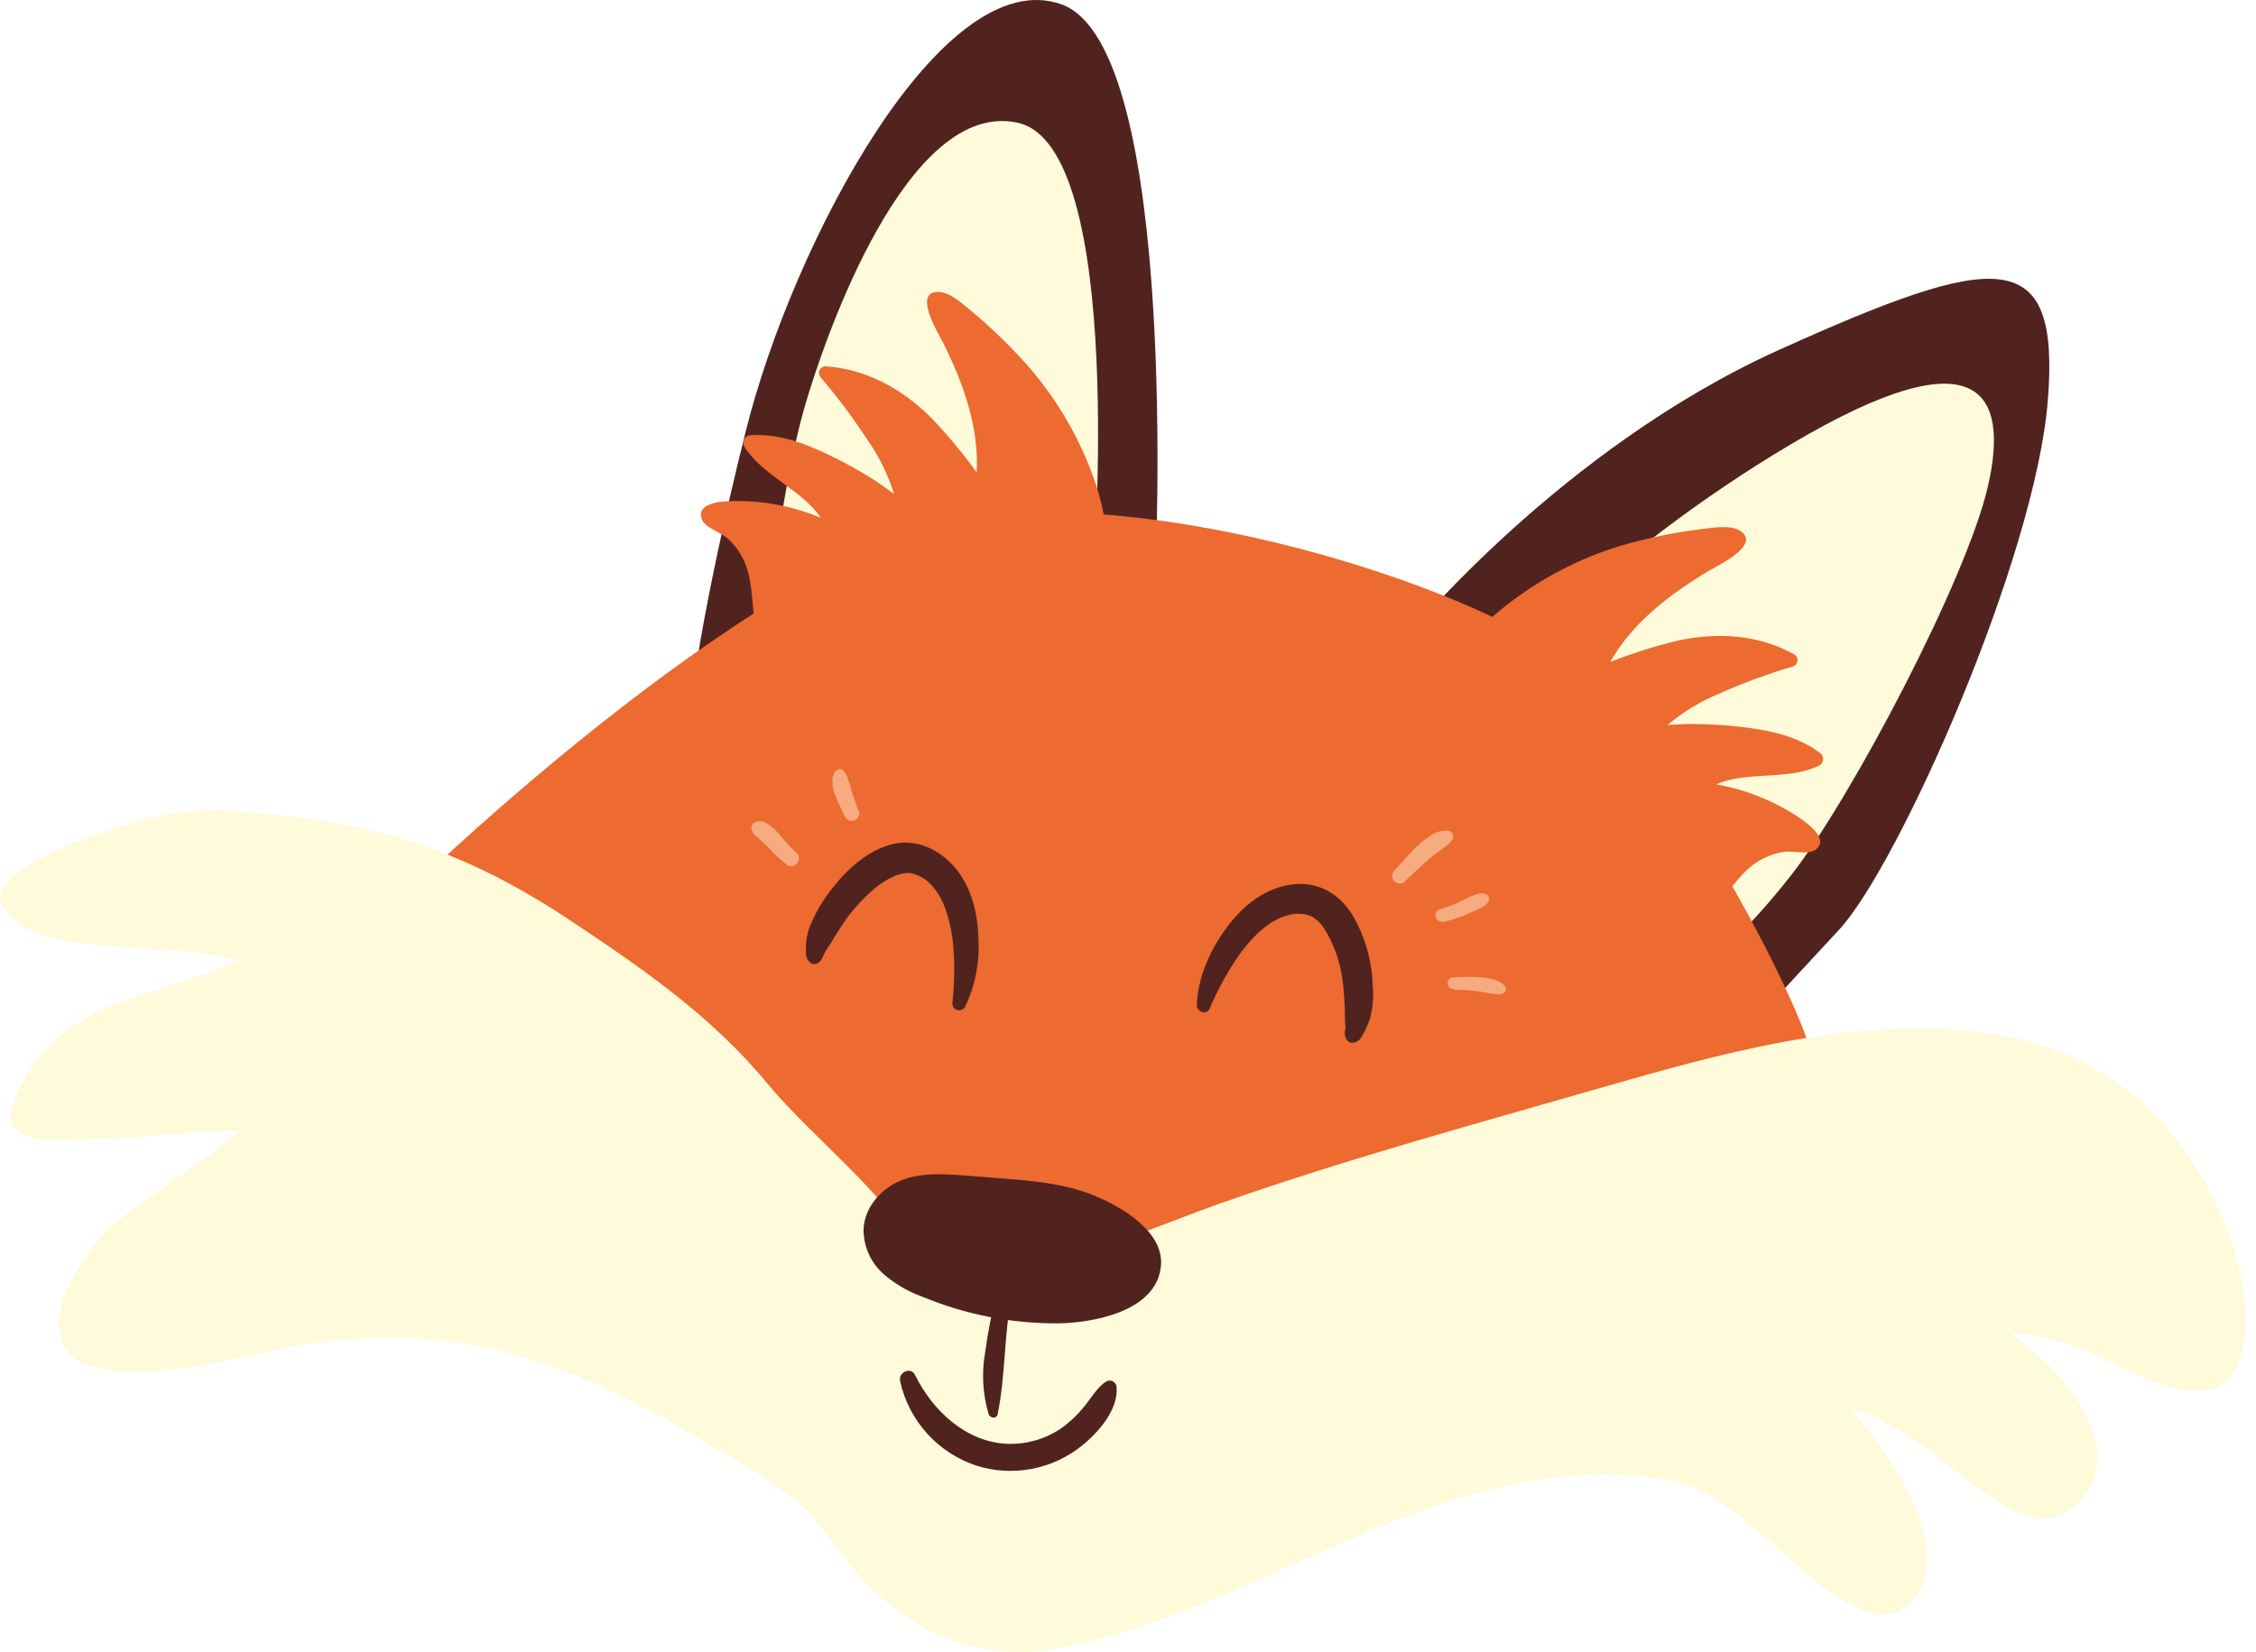
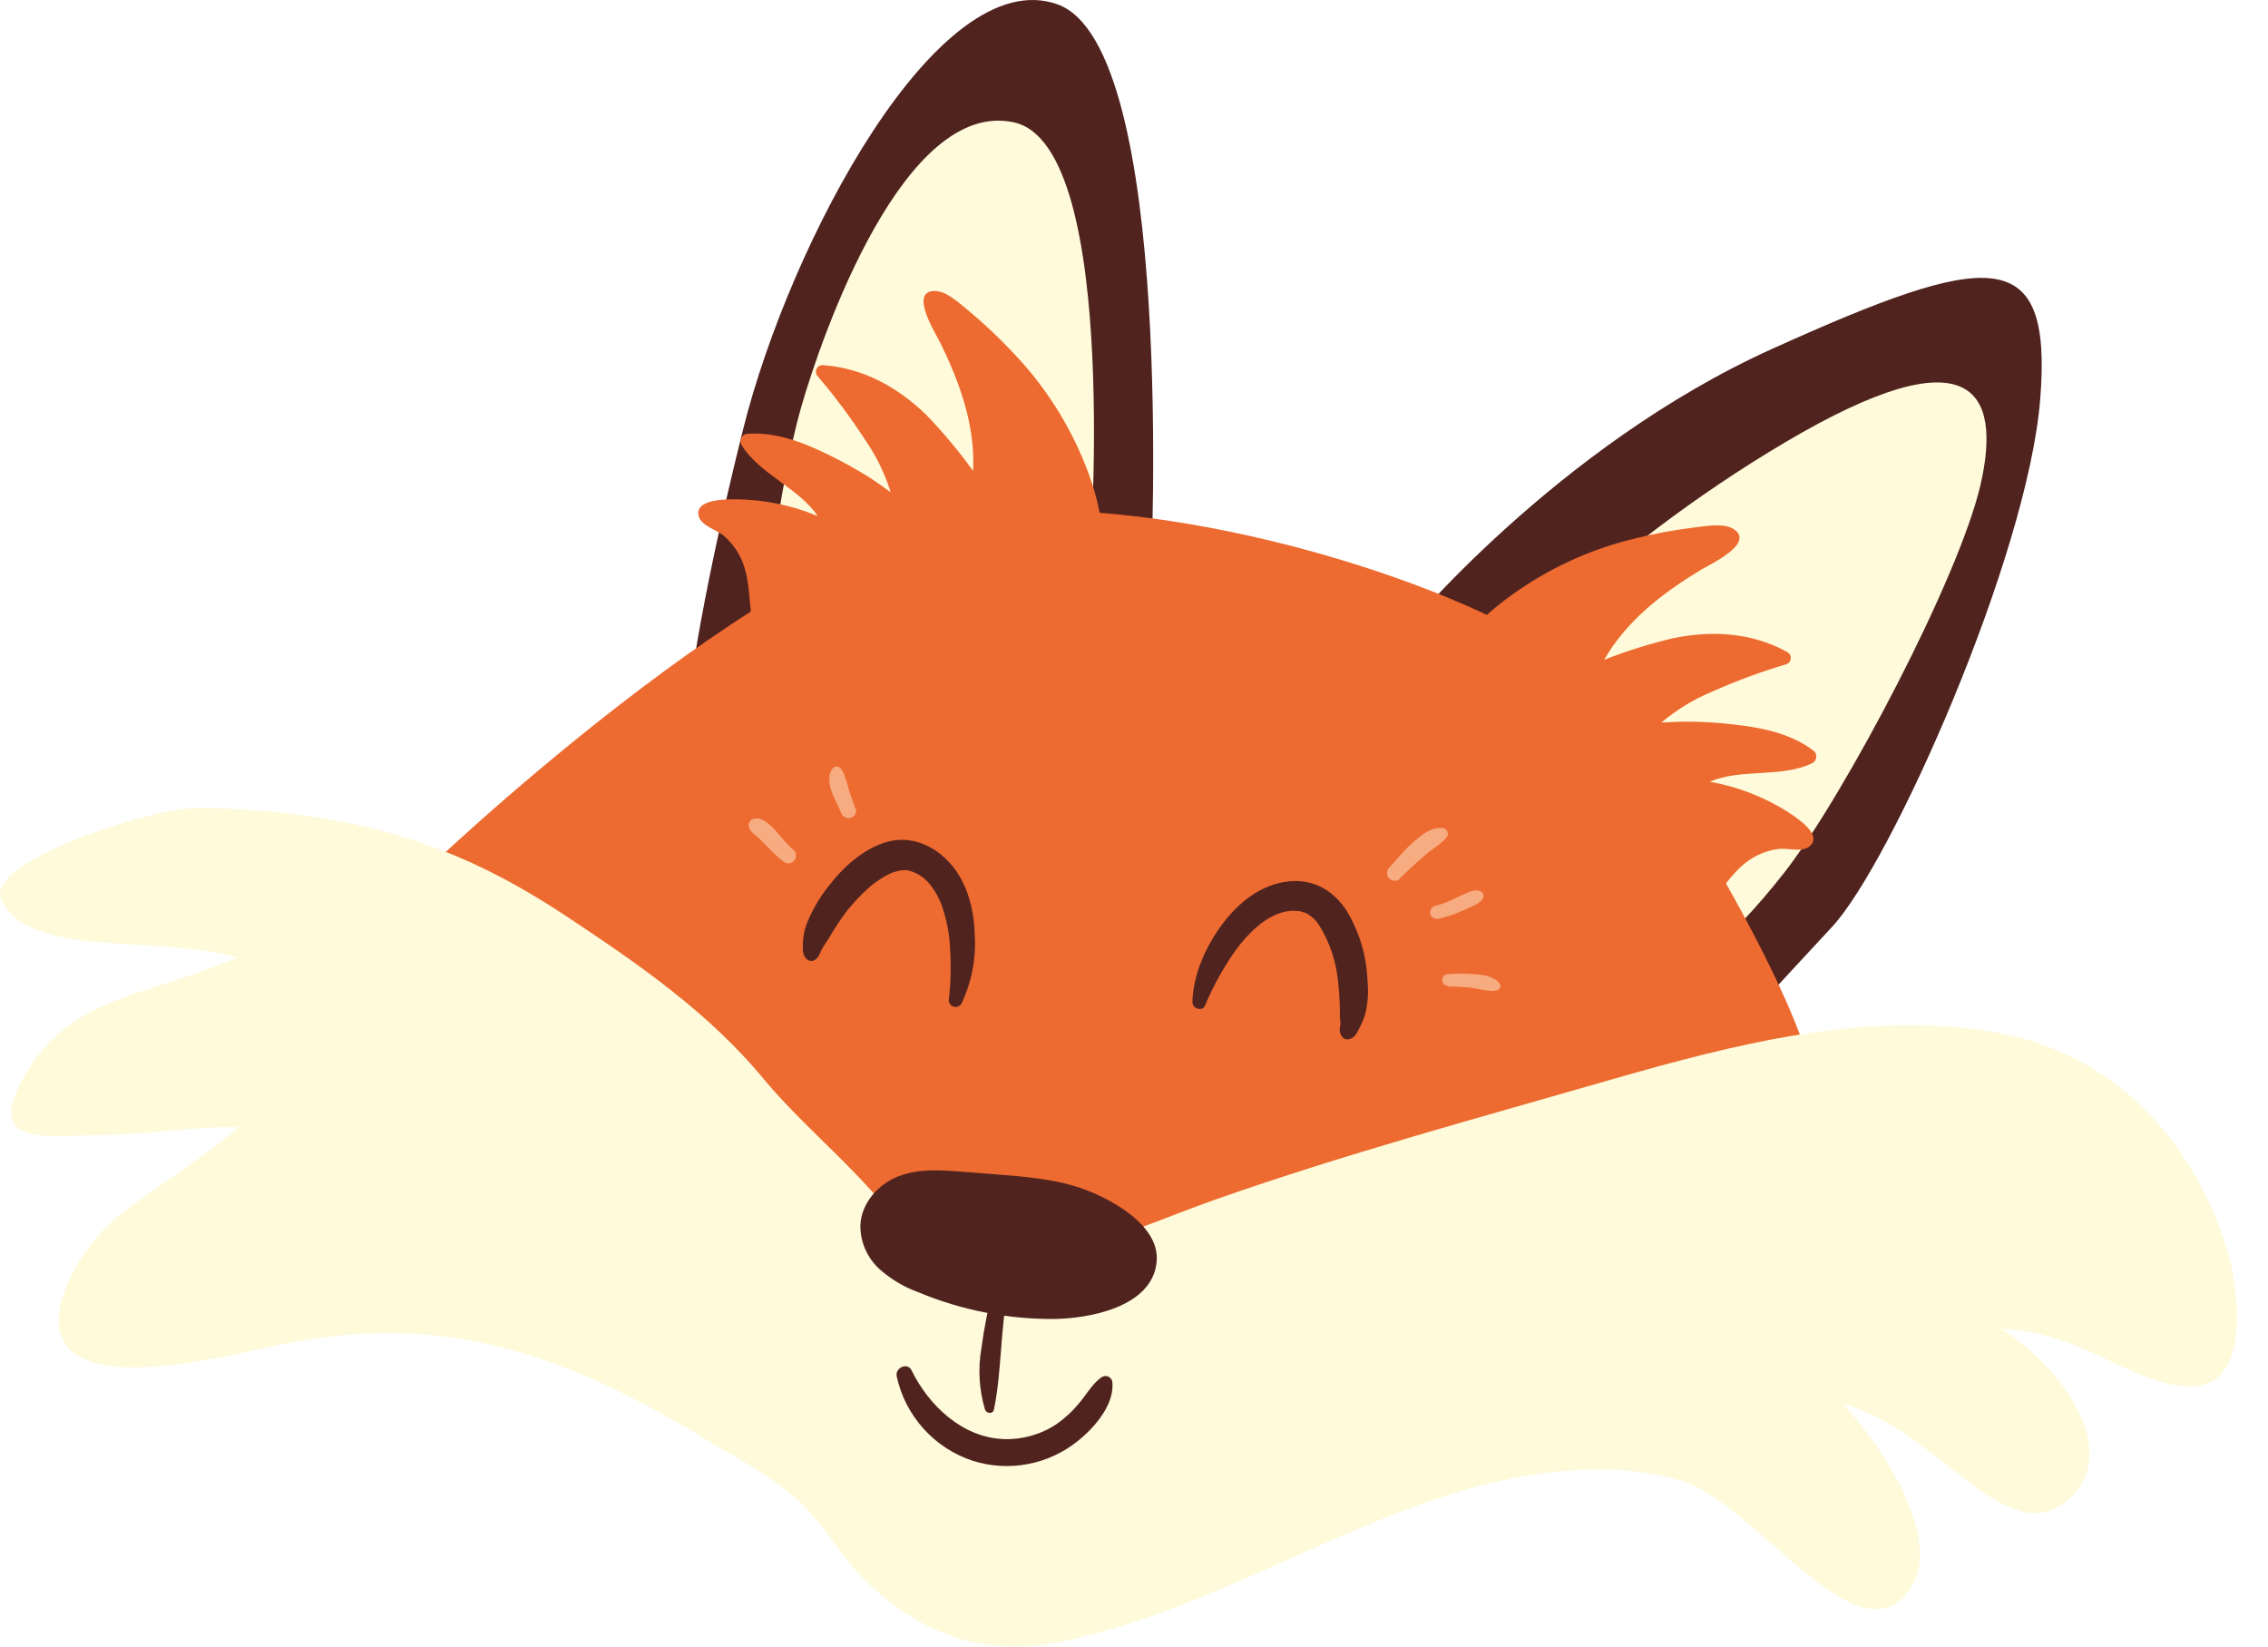
- <svg xmlns="http://www.w3.org/2000/svg" width="71" height="52" viewBox="0 0 71 52" fill="none">
-   <path d="M36.356 18.123C36.356 18.123 37.161 1.478 33.404 0.136C29.648 -1.205 24.949 7.653 23.474 13.559C21.999 19.465 21.729 22.293 21.729 22.293L36.356 18.123Z" fill="#50231F" />
-   <path d="M34.4 18.123C34.4 18.123 35.474 4.606 32.024 3.862C28.574 3.119 25.982 10.504 25.302 12.881C24.622 15.258 24.083 19.796 24.083 19.796L34.4 18.123Z" fill="#FEFADA" />
-   <path d="M34.296 14.717C33.778 13.402 33.011 12.199 32.037 11.175C31.577 10.681 31.085 10.217 30.566 9.787C30.3 9.571 29.893 9.187 29.525 9.188C28.717 9.188 29.542 10.506 29.681 10.785C30.326 12.085 30.813 13.45 30.739 14.873C30.291 14.25 29.798 13.66 29.265 13.108C28.362 12.229 27.262 11.621 25.997 11.532C25.956 11.529 25.915 11.538 25.879 11.558C25.843 11.579 25.814 11.609 25.796 11.646C25.777 11.683 25.77 11.724 25.775 11.765C25.78 11.806 25.797 11.844 25.825 11.876C26.363 12.504 26.86 13.168 27.311 13.862C27.671 14.377 27.95 14.945 28.136 15.546C27.92 15.393 27.708 15.237 27.487 15.094C27.068 14.828 26.634 14.586 26.187 14.369C25.382 13.973 24.494 13.626 23.586 13.702C23.55 13.709 23.516 13.723 23.486 13.745C23.457 13.767 23.433 13.795 23.416 13.828C23.4 13.86 23.391 13.896 23.391 13.933C23.39 13.97 23.399 14.006 23.415 14.039C23.972 14.968 25.241 15.41 25.83 16.298C25.013 15.955 24.137 15.775 23.251 15.769C22.952 15.769 21.895 15.754 22.081 16.326C22.176 16.612 22.649 16.739 22.867 16.921C23.204 17.213 23.442 17.603 23.549 18.036C23.71 18.645 23.66 19.283 23.823 19.894C23.829 19.919 23.841 19.942 23.858 19.962C23.875 19.981 23.896 19.995 23.92 20.004C23.945 20.013 23.97 20.015 23.996 20.011C24.021 20.007 24.045 19.997 24.065 19.982C25.533 18.973 27.19 18.274 28.936 17.926C30.695 17.585 32.493 17.488 34.278 17.64C34.278 17.64 34.289 17.64 34.294 17.64C34.241 18.133 34.09 18.61 33.849 19.043C33.836 19.061 33.828 19.08 33.823 19.101C33.819 19.122 33.818 19.143 33.822 19.164C33.826 19.185 33.833 19.205 33.845 19.223C33.856 19.241 33.871 19.257 33.889 19.269C33.906 19.281 33.926 19.29 33.947 19.294C33.967 19.299 33.989 19.299 34.01 19.296C34.031 19.292 34.051 19.284 34.069 19.273C34.087 19.261 34.102 19.246 34.114 19.229C35.199 17.958 34.87 16.159 34.296 14.717ZM22.555 16.35C22.555 16.432 22.54 16.378 22.555 16.35V16.35Z" fill="#ED6A30" />
-   <path d="M44.319 20.004C44.319 20.004 49.15 14.098 55.994 11.011C62.838 7.925 64.85 7.655 64.447 12.623C64.044 17.59 59.751 27.253 57.872 29.273C55.994 31.293 54.653 32.763 54.653 32.763L44.319 20.004Z" fill="#50231F" />
-   <path d="M46.868 21.615C46.868 21.615 50.491 17.454 56.397 13.964C62.303 10.474 63.24 12.362 62.564 15.306C61.887 18.249 58.27 25.105 56.392 27.521C54.514 29.936 52.903 31.011 52.903 31.011L46.868 21.615Z" fill="#FEFADA" />
-   <path d="M13.274 27.656C13.274 27.656 24.279 17.051 30.72 16.246C37.161 15.441 46.824 18.662 49.509 20.944C52.193 23.226 56.754 31.414 57.157 33.696C57.561 35.978 39.041 43.495 32.063 42.421C25.085 41.346 13.274 27.656 13.274 27.656Z" fill="#ED6A30" />
-   <path d="M29.109 39.865C28.134 37.728 25.657 35.926 24.15 34.105C22.404 31.986 20.184 30.455 17.904 28.944C14.58 26.74 11.457 25.644 6.434 25.51C4.732 25.463 -0.463 27.245 0.033 28.388C0.864 30.301 4.931 29.503 7.491 30.234C6.227 30.8 4.89 31.129 3.751 31.557C1.904 32.255 1.09 33.268 0.553 34.402C-0.322 36.242 1.832 35.846 3.102 35.846C4.589 35.846 6.09 35.567 7.533 35.597C6.644 36.414 5.025 37.409 3.873 38.299C2.653 39.241 1.848 40.737 1.858 41.718C1.88 44.281 7.34 42.764 8.853 42.461C14.005 41.408 17.802 42.748 22.166 45.381C23.19 46 24.329 46.574 25.215 47.388C26.056 48.161 26.593 49.218 27.428 50.004C29.167 51.647 31.112 52.312 33.43 51.863C38.012 50.956 42.114 48.191 46.586 46.968C48.63 46.41 51.006 46.152 53.064 46.745C55.348 47.405 58.385 52.117 60.096 50.471C61.648 48.984 59.573 45.793 58.218 44.338C61.191 45.115 63.35 49.008 65.278 47.405C67.103 45.89 65.141 43.168 63.221 41.971C65.878 42.027 67.561 43.967 69.44 43.762C71.065 43.576 70.714 40.676 70.378 39.557C69.295 35.967 66.738 33.239 63.019 32.597C58.972 31.901 54.826 32.969 50.932 34.084C46.729 35.298 42.484 36.442 38.367 37.892C35.638 38.853 31.39 40.954 28.572 39.336" fill="#FEFADA" />
-   <path d="M34.117 37.515C33.265 37.228 32.364 37.158 31.472 37.089L30.387 37.004C29.722 36.953 29.036 36.903 28.404 37.139C27.773 37.375 27.206 37.972 27.178 38.7C27.177 38.956 27.229 39.21 27.33 39.445C27.431 39.68 27.58 39.891 27.767 40.066C28.129 40.392 28.55 40.644 29.008 40.809C30.372 41.379 31.836 41.666 33.313 41.655C34.318 41.642 36.416 41.313 36.538 39.832C36.637 38.639 34.965 37.799 34.117 37.515Z" fill="#50231F" />
-   <path d="M28.327 43.472C28.462 44.086 28.754 44.654 29.175 45.121C29.596 45.587 30.131 45.936 30.727 46.134C31.291 46.312 31.89 46.347 32.471 46.236C33.053 46.126 33.597 45.873 34.056 45.5C34.58 45.082 35.232 44.331 35.134 43.616C35.125 43.584 35.108 43.554 35.086 43.529C35.064 43.505 35.036 43.485 35.006 43.473C34.975 43.46 34.942 43.455 34.909 43.457C34.875 43.459 34.843 43.469 34.814 43.486C34.523 43.671 34.329 44.03 34.101 44.3C33.893 44.555 33.651 44.781 33.382 44.97C32.888 45.301 32.303 45.468 31.71 45.448C30.409 45.401 29.345 44.4 28.795 43.276C28.665 43.01 28.262 43.201 28.328 43.472H28.327Z" fill="#50231F" />
-   <path d="M31.387 40.657C31.217 41.285 31.089 41.924 31.004 42.569C30.889 43.218 30.927 43.885 31.115 44.517C31.16 44.643 31.366 44.669 31.398 44.517C31.648 43.29 31.593 42.017 31.842 40.784C31.858 40.723 31.851 40.659 31.82 40.604C31.789 40.55 31.738 40.51 31.677 40.493C31.617 40.476 31.552 40.484 31.498 40.515C31.443 40.546 31.403 40.597 31.387 40.657Z" fill="#50231F" />
-   <path d="M38.064 31.758C38.328 31.13 38.661 30.532 39.056 29.977C39.439 29.472 39.94 28.957 40.542 28.805C40.676 28.767 40.816 28.755 40.955 28.768C41.007 28.768 41.058 28.775 41.109 28.788C41.144 28.797 41.313 28.862 41.217 28.816C41.405 28.906 41.565 29.049 41.675 29.227C41.998 29.747 42.199 30.334 42.263 30.944C42.3 31.26 42.321 31.578 42.326 31.897C42.326 32.062 42.326 32.194 42.354 32.38C42.335 32.23 42.354 32.298 42.344 32.354C42.333 32.398 42.326 32.443 42.322 32.488C42.315 32.573 42.337 32.657 42.385 32.728C42.408 32.764 42.442 32.793 42.482 32.809C42.522 32.826 42.566 32.829 42.608 32.819C42.779 32.785 42.837 32.668 42.911 32.529C42.995 32.376 43.065 32.217 43.119 32.051C43.208 31.702 43.235 31.34 43.199 30.981C43.171 30.202 42.947 29.442 42.547 28.773C42.129 28.125 41.495 27.753 40.711 27.835C39.836 27.928 39.139 28.489 38.625 29.171C38.11 29.853 37.688 30.76 37.668 31.65C37.668 31.852 37.978 31.956 38.068 31.758H38.064Z" fill="#50231F" />
-   <path d="M30.369 31.702C30.684 31.046 30.83 30.323 30.794 29.596C30.781 28.84 30.608 28.035 30.144 27.422C29.68 26.809 28.925 26.389 28.128 26.562C27.374 26.727 26.692 27.325 26.227 27.918C25.917 28.295 25.667 28.718 25.484 29.171C25.411 29.366 25.37 29.573 25.364 29.782C25.364 29.968 25.334 30.154 25.486 30.291C25.518 30.321 25.558 30.34 25.601 30.345C25.644 30.351 25.688 30.343 25.726 30.323C25.869 30.241 25.884 30.126 25.954 29.99C26.025 29.855 26.107 29.754 26.183 29.63C26.347 29.349 26.524 29.076 26.716 28.814C26.927 28.543 27.161 28.291 27.417 28.061C27.52 27.966 27.63 27.879 27.747 27.801C27.82 27.753 27.892 27.708 27.968 27.665C27.996 27.649 28.026 27.634 28.056 27.619C28.056 27.619 28.199 27.556 28.117 27.587C28.243 27.535 28.376 27.498 28.511 27.478C28.407 27.493 28.587 27.478 28.617 27.478C28.646 27.478 28.734 27.494 28.635 27.478C28.676 27.485 28.717 27.495 28.756 27.508C28.989 27.578 29.196 27.715 29.352 27.901C29.525 28.107 29.659 28.342 29.748 28.595C29.86 28.909 29.938 29.235 29.98 29.567C30.052 30.239 30.049 30.917 29.971 31.588C29.972 31.635 29.988 31.68 30.016 31.718C30.045 31.755 30.084 31.781 30.13 31.794C30.175 31.806 30.223 31.803 30.266 31.786C30.309 31.769 30.346 31.738 30.371 31.698L30.369 31.702Z" fill="#50231F" />
-   <path d="M44.221 27.738C44.466 27.511 44.7 27.274 44.964 27.056L45.15 26.896L45.198 26.857C45.166 26.881 45.198 26.857 45.209 26.857L45.326 26.772L45.391 26.72C45.432 26.688 45.376 26.729 45.402 26.71C45.428 26.692 45.48 26.657 45.518 26.627C45.593 26.569 45.658 26.5 45.713 26.422C45.726 26.398 45.734 26.371 45.736 26.344C45.737 26.316 45.733 26.289 45.722 26.263C45.712 26.237 45.696 26.214 45.676 26.196C45.656 26.177 45.631 26.163 45.605 26.155C45.22 26.086 44.862 26.396 44.592 26.642C44.323 26.887 44.12 27.149 43.886 27.402C43.841 27.447 43.815 27.509 43.815 27.573C43.815 27.637 43.84 27.699 43.885 27.745C43.931 27.79 43.992 27.816 44.057 27.816C44.121 27.816 44.183 27.791 44.228 27.746L44.221 27.738Z" fill="#F6AB80" />
-   <path d="M45.447 29.018C45.709 28.955 45.963 28.868 46.209 28.758C46.324 28.709 46.439 28.657 46.554 28.602C46.611 28.574 46.665 28.542 46.716 28.506C46.754 28.483 46.788 28.455 46.816 28.422C46.838 28.39 46.854 28.355 46.863 28.318C46.87 28.29 46.868 28.26 46.857 28.233C46.846 28.206 46.827 28.183 46.802 28.167C46.776 28.149 46.748 28.135 46.718 28.127C46.67 28.114 46.619 28.114 46.571 28.127C46.507 28.135 46.445 28.152 46.385 28.177C46.259 28.229 46.135 28.288 46.014 28.348C45.893 28.407 45.783 28.457 45.7 28.491C45.578 28.538 45.454 28.578 45.328 28.611C45.276 28.626 45.231 28.661 45.203 28.709C45.176 28.757 45.169 28.813 45.183 28.866C45.199 28.918 45.234 28.963 45.282 28.99C45.329 29.017 45.385 29.024 45.438 29.011L45.447 29.018Z" fill="#F6AB80" />
-   <path d="M45.75 31.155C46.005 31.154 46.261 31.169 46.515 31.202C46.643 31.221 46.77 31.248 46.896 31.273C46.961 31.286 47.026 31.284 47.082 31.291C47.125 31.298 47.169 31.298 47.212 31.291C47.242 31.291 47.269 31.276 47.299 31.269C47.322 31.262 47.342 31.25 47.358 31.233C47.375 31.217 47.386 31.196 47.392 31.173C47.398 31.151 47.398 31.127 47.392 31.104C47.387 31.081 47.375 31.061 47.358 31.044C47.317 30.986 47.261 30.94 47.197 30.91C47.129 30.874 47.057 30.844 46.983 30.821C46.846 30.791 46.707 30.771 46.567 30.763C46.292 30.744 46.017 30.744 45.742 30.763C45.693 30.763 45.646 30.783 45.611 30.818C45.576 30.853 45.556 30.9 45.556 30.949C45.556 30.998 45.576 31.046 45.611 31.081C45.646 31.116 45.693 31.135 45.742 31.135L45.75 31.155Z" fill="#F6AB80" />
-   <path d="M27.018 25.532C26.95 25.313 26.861 25.101 26.797 24.88C26.782 24.826 26.77 24.774 26.753 24.72C26.744 24.694 26.738 24.668 26.729 24.642C26.722 24.62 26.714 24.599 26.704 24.579L26.688 24.538C26.688 24.525 26.688 24.525 26.688 24.538C26.688 24.551 26.688 24.538 26.688 24.519C26.685 24.506 26.681 24.493 26.677 24.48C26.668 24.445 26.652 24.413 26.63 24.384C26.63 24.384 26.589 24.324 26.606 24.356C26.623 24.387 26.606 24.343 26.606 24.337C26.599 24.322 26.59 24.306 26.58 24.293C26.556 24.266 26.529 24.243 26.498 24.224C26.478 24.212 26.454 24.205 26.43 24.205C26.407 24.205 26.383 24.212 26.363 24.224C26.339 24.238 26.317 24.255 26.296 24.272C26.271 24.299 26.254 24.332 26.244 24.367C26.244 24.367 26.225 24.408 26.244 24.387C26.262 24.367 26.235 24.399 26.233 24.402C26.214 24.433 26.203 24.467 26.199 24.503C26.196 24.542 26.196 24.581 26.199 24.62C26.2 24.755 26.226 24.888 26.273 25.014C26.368 25.253 26.489 25.48 26.591 25.716C26.621 25.768 26.668 25.807 26.724 25.826C26.78 25.845 26.841 25.843 26.896 25.82C26.951 25.797 26.995 25.755 27.021 25.702C27.047 25.649 27.053 25.588 27.037 25.53L27.018 25.532Z" fill="#F6AB80" />
-   <path d="M25.077 26.857C24.925 26.72 24.784 26.571 24.655 26.411C24.59 26.333 24.523 26.255 24.453 26.179C24.372 26.092 24.282 26.015 24.183 25.948C24.125 25.898 24.054 25.865 23.978 25.852C23.902 25.84 23.824 25.849 23.753 25.878C23.71 25.905 23.677 25.945 23.661 25.993C23.644 26.04 23.643 26.092 23.66 26.14C23.689 26.213 23.737 26.277 23.799 26.326C23.952 26.452 24.097 26.588 24.234 26.733C24.402 26.915 24.586 27.084 24.782 27.236C24.833 27.265 24.893 27.274 24.95 27.262C25.008 27.25 25.059 27.218 25.095 27.171C25.131 27.125 25.148 27.067 25.145 27.008C25.142 26.95 25.118 26.894 25.077 26.852V26.857Z" fill="#F6AB80" />
-   <path d="M45.471 22.65C45.476 22.69 45.496 22.726 45.526 22.752C45.557 22.778 45.596 22.791 45.636 22.79C45.676 22.789 45.714 22.773 45.743 22.745C45.772 22.718 45.789 22.68 45.792 22.641C45.823 22.146 45.953 21.664 46.175 21.221L46.188 21.232C47.772 22.069 49.232 23.122 50.526 24.361C51.808 25.598 52.825 27.082 53.514 28.725C53.523 28.749 53.538 28.77 53.557 28.786C53.576 28.803 53.599 28.814 53.624 28.82C53.649 28.826 53.675 28.825 53.699 28.818C53.724 28.811 53.746 28.798 53.765 28.781C54.231 28.357 54.532 27.796 54.998 27.368C55.323 27.066 55.733 26.871 56.172 26.811C56.455 26.774 56.916 26.924 57.155 26.735C57.618 26.363 56.721 25.805 56.468 25.636C55.718 25.164 54.884 24.842 54.012 24.689C54.985 24.257 56.295 24.579 57.263 24.092C57.294 24.073 57.32 24.048 57.34 24.017C57.359 23.987 57.371 23.952 57.375 23.916C57.379 23.88 57.374 23.843 57.361 23.809C57.349 23.776 57.328 23.745 57.302 23.72C56.587 23.163 55.648 22.977 54.759 22.878C54.265 22.821 53.769 22.791 53.272 22.789C53.01 22.789 52.746 22.808 52.483 22.819C52.965 22.411 53.508 22.08 54.092 21.84C54.848 21.502 55.627 21.215 56.421 20.979C56.461 20.967 56.496 20.944 56.522 20.912C56.549 20.88 56.565 20.842 56.569 20.8C56.574 20.759 56.566 20.718 56.547 20.681C56.528 20.645 56.498 20.615 56.462 20.595C55.347 19.978 54.095 19.901 52.862 20.152C52.117 20.328 51.385 20.557 50.673 20.838C51.381 19.6 52.531 18.714 53.774 17.971C54.041 17.811 55.446 17.153 54.768 16.711C54.459 16.51 53.908 16.614 53.569 16.651C52.899 16.732 52.234 16.856 51.58 17.023C50.207 17.358 48.912 17.956 47.766 18.783C46.497 19.684 45.248 21.02 45.471 22.65ZM56.758 26.504C56.758 26.538 56.708 26.571 56.758 26.504V26.504Z" fill="#ED6A30" />
+ <svg xmlns="http://www.w3.org/2000/svg" width="62" height="45" viewBox="0 0 62 45" fill="none">
+   <path d="M31.462 15.684C31.462 15.684 32.158 1.279 28.907 0.118C25.657 -1.043 21.59 6.623 20.314 11.734C19.037 16.845 18.804 19.292 18.804 19.292L31.462 15.684Z" fill="#50231F" />
+   <path d="M29.769 15.684C29.769 15.684 30.699 3.986 27.713 3.343C24.727 2.699 22.485 9.09 21.896 11.147C21.308 13.204 20.841 17.131 20.841 17.131L29.769 15.684Z" fill="#FEFADA" />
+   <path d="M29.68 12.736C29.231 11.598 28.567 10.557 27.724 9.671C27.326 9.243 26.901 8.842 26.451 8.47C26.221 8.283 25.869 7.95 25.551 7.952C24.851 7.952 25.565 9.092 25.686 9.333C26.244 10.459 26.665 11.639 26.601 12.871C26.213 12.332 25.787 11.821 25.326 11.343C24.544 10.583 23.593 10.057 22.498 9.98C22.462 9.977 22.427 9.985 22.395 10.002C22.364 10.02 22.339 10.046 22.323 10.078C22.307 10.11 22.301 10.146 22.306 10.181C22.31 10.217 22.325 10.25 22.348 10.277C22.814 10.821 23.244 11.396 23.634 11.996C23.946 12.442 24.187 12.934 24.348 13.453C24.162 13.321 23.978 13.186 23.787 13.062C23.424 12.832 23.048 12.623 22.662 12.435C21.965 12.093 21.197 11.792 20.411 11.858C20.38 11.863 20.35 11.876 20.325 11.895C20.299 11.914 20.279 11.938 20.264 11.966C20.25 11.995 20.242 12.026 20.242 12.058C20.242 12.089 20.249 12.12 20.263 12.149C20.745 12.953 21.843 13.336 22.353 14.104C21.646 13.808 20.888 13.652 20.121 13.646C19.863 13.646 18.948 13.633 19.108 14.129C19.19 14.376 19.6 14.486 19.788 14.643C20.08 14.896 20.286 15.233 20.379 15.608C20.518 16.136 20.475 16.687 20.616 17.216C20.621 17.238 20.632 17.258 20.646 17.275C20.661 17.291 20.68 17.304 20.7 17.311C20.721 17.319 20.744 17.321 20.765 17.318C20.787 17.314 20.808 17.305 20.826 17.292C22.096 16.419 23.53 15.814 25.041 15.513C26.563 15.218 28.119 15.134 29.663 15.266C29.663 15.266 29.673 15.266 29.678 15.266C29.632 15.692 29.501 16.105 29.292 16.48C29.282 16.495 29.274 16.512 29.27 16.53C29.266 16.548 29.266 16.567 29.269 16.585C29.272 16.603 29.279 16.62 29.289 16.636C29.299 16.651 29.312 16.665 29.327 16.675C29.342 16.686 29.359 16.693 29.377 16.697C29.395 16.701 29.413 16.702 29.431 16.698C29.45 16.695 29.467 16.688 29.483 16.678C29.498 16.669 29.512 16.656 29.522 16.641C30.461 15.541 30.176 13.984 29.68 12.736ZM19.518 14.149C19.518 14.22 19.506 14.174 19.518 14.149V14.149Z" fill="#ED6A30" />
+   <path d="M38.353 17.311C38.353 17.311 42.533 12.2 48.456 9.529C54.379 6.858 56.121 6.625 55.772 10.923C55.423 15.222 51.707 23.584 50.082 25.332C48.456 27.081 47.295 28.353 47.295 28.353L38.353 17.311Z" fill="#50231F" />
+   <path d="M40.559 18.705C40.559 18.705 43.694 15.105 48.806 12.085C53.917 9.064 54.727 10.698 54.142 13.246C53.556 15.793 50.426 21.726 48.801 23.816C47.175 25.907 45.781 26.836 45.781 26.836L40.559 18.705Z" fill="#FEFADA" />
+   <path d="M11.488 23.933C11.488 23.933 21.01 14.756 26.584 14.059C32.159 13.363 40.521 16.15 42.844 18.125C45.167 20.1 49.114 27.185 49.463 29.16C49.812 31.135 33.786 37.64 27.747 36.71C21.708 35.781 11.488 23.933 11.488 23.933Z" fill="#ED6A30" />
+   <path d="M25.191 34.499C24.346 32.65 22.203 31.09 20.899 29.514C19.388 27.68 17.467 26.355 15.494 25.048C12.618 23.141 9.915 22.192 5.568 22.076C4.095 22.036 -0.401 23.578 0.029 24.567C0.747 26.222 4.267 25.532 6.482 26.164C5.389 26.654 4.231 26.939 3.246 27.309C1.648 27.914 0.944 28.79 0.479 29.771C-0.278 31.363 1.585 31.021 2.685 31.021C3.971 31.021 5.27 30.779 6.519 30.805C5.749 31.513 4.349 32.373 3.352 33.143C2.296 33.959 1.6 35.253 1.608 36.102C1.627 38.32 6.352 37.008 7.661 36.746C12.119 35.834 15.406 36.993 19.182 39.272C20.068 39.808 21.054 40.304 21.821 41.009C22.549 41.678 23.014 42.593 23.735 43.273C25.24 44.695 26.924 45.271 28.93 44.881C32.895 44.097 36.445 41.704 40.315 40.645C42.083 40.163 44.14 39.94 45.921 40.453C47.897 41.023 50.526 45.102 52.007 43.677C53.349 42.39 51.553 39.629 50.381 38.37C52.954 39.042 54.822 42.411 56.491 41.023C58.07 39.713 56.372 37.357 54.711 36.321C57.01 36.369 58.467 38.048 60.092 37.871C61.499 37.711 61.195 35.2 60.904 34.232C59.967 31.125 57.755 28.764 54.536 28.209C51.034 27.607 47.445 28.531 44.075 29.496C40.439 30.546 36.765 31.537 33.202 32.791C30.84 33.623 27.165 35.441 24.726 34.041" fill="#FEFADA" />
+   <path d="M29.525 32.464C28.787 32.217 28.007 32.156 27.235 32.096L26.296 32.022C25.721 31.979 25.127 31.935 24.581 32.14C24.034 32.344 23.544 32.86 23.52 33.49C23.519 33.712 23.563 33.931 23.651 34.135C23.739 34.338 23.868 34.521 24.029 34.672C24.342 34.954 24.707 35.173 25.103 35.316C26.283 35.808 27.55 36.057 28.829 36.047C29.698 36.036 31.514 35.752 31.62 34.47C31.705 33.437 30.258 32.711 29.525 32.464Z" fill="#50231F" />
+   <path d="M24.514 37.62C24.63 38.152 24.883 38.643 25.247 39.047C25.612 39.451 26.075 39.753 26.591 39.923C27.079 40.077 27.598 40.108 28.1 40.012C28.603 39.916 29.074 39.698 29.472 39.375C29.925 39.013 30.49 38.364 30.404 37.744C30.396 37.717 30.382 37.691 30.363 37.67C30.344 37.648 30.32 37.632 30.294 37.621C30.267 37.61 30.238 37.605 30.209 37.607C30.181 37.609 30.153 37.617 30.128 37.632C29.875 37.793 29.708 38.103 29.51 38.336C29.331 38.557 29.121 38.753 28.888 38.917C28.461 39.203 27.955 39.347 27.441 39.33C26.316 39.29 25.395 38.423 24.919 37.45C24.806 37.22 24.457 37.386 24.515 37.62H24.514Z" fill="#50231F" />
+   <path d="M27.161 35.184C27.014 35.728 26.904 36.281 26.83 36.839C26.731 37.401 26.764 37.978 26.927 38.524C26.965 38.634 27.144 38.656 27.171 38.524C27.388 37.463 27.34 36.361 27.555 35.294C27.57 35.241 27.563 35.185 27.536 35.138C27.51 35.091 27.465 35.056 27.413 35.042C27.361 35.027 27.305 35.034 27.258 35.061C27.211 35.088 27.176 35.132 27.161 35.184V35.184Z" fill="#50231F" />
+   <path d="M32.94 27.483C33.169 26.939 33.456 26.422 33.798 25.942C34.13 25.505 34.564 25.059 35.085 24.927C35.201 24.895 35.322 24.884 35.442 24.895C35.487 24.896 35.531 24.902 35.575 24.913C35.606 24.921 35.752 24.977 35.668 24.937C35.832 25.015 35.969 25.139 36.065 25.292C36.344 25.743 36.518 26.251 36.574 26.778C36.605 27.052 36.624 27.328 36.628 27.603C36.628 27.746 36.628 27.861 36.652 28.021C36.636 27.891 36.652 27.951 36.644 27.999C36.635 28.037 36.628 28.076 36.625 28.115C36.619 28.188 36.638 28.261 36.68 28.322C36.699 28.354 36.728 28.379 36.763 28.393C36.798 28.407 36.836 28.41 36.873 28.401C37.02 28.372 37.07 28.271 37.135 28.15C37.207 28.018 37.268 27.88 37.315 27.737C37.391 27.434 37.415 27.121 37.384 26.81C37.359 26.136 37.165 25.479 36.819 24.9C36.458 24.339 35.909 24.017 35.231 24.088C34.474 24.168 33.871 24.654 33.425 25.244C32.98 25.834 32.615 26.619 32.597 27.389C32.597 27.565 32.866 27.655 32.943 27.483H32.94Z" fill="#50231F" />
+   <path d="M26.281 27.434C26.553 26.867 26.68 26.241 26.649 25.612C26.638 24.958 26.488 24.261 26.086 23.731C25.684 23.2 25.031 22.836 24.342 22.986C23.689 23.129 23.099 23.647 22.697 24.16C22.428 24.486 22.212 24.852 22.054 25.244C21.99 25.413 21.955 25.592 21.949 25.773C21.949 25.934 21.924 26.095 22.055 26.214C22.083 26.239 22.117 26.256 22.155 26.261C22.192 26.265 22.23 26.259 22.263 26.241C22.387 26.17 22.399 26.07 22.461 25.953C22.522 25.836 22.592 25.749 22.658 25.641C22.8 25.398 22.954 25.162 23.12 24.935C23.302 24.701 23.505 24.483 23.726 24.284C23.815 24.201 23.911 24.126 24.012 24.059C24.075 24.017 24.137 23.978 24.203 23.941C24.227 23.927 24.253 23.914 24.279 23.901C24.279 23.901 24.403 23.846 24.332 23.874C24.441 23.828 24.556 23.797 24.673 23.779C24.583 23.792 24.739 23.779 24.765 23.779C24.79 23.779 24.866 23.793 24.781 23.779C24.816 23.785 24.851 23.794 24.885 23.805C25.087 23.865 25.266 23.984 25.401 24.145C25.55 24.323 25.666 24.527 25.744 24.745C25.84 25.018 25.908 25.3 25.945 25.586C26.006 26.168 26.004 26.755 25.937 27.336C25.937 27.377 25.951 27.416 25.976 27.448C26 27.48 26.035 27.503 26.074 27.514C26.113 27.524 26.154 27.522 26.192 27.507C26.229 27.492 26.261 27.465 26.282 27.431L26.281 27.434Z" fill="#50231F" />
+   <path d="M38.268 24.004C38.48 23.808 38.683 23.602 38.911 23.414L39.072 23.276L39.114 23.242C39.086 23.263 39.114 23.242 39.123 23.242L39.225 23.168L39.281 23.123C39.316 23.095 39.268 23.131 39.291 23.115C39.313 23.099 39.358 23.068 39.39 23.042C39.455 22.992 39.512 22.933 39.559 22.866C39.571 22.845 39.577 22.821 39.579 22.797C39.58 22.774 39.577 22.75 39.568 22.727C39.559 22.705 39.545 22.685 39.527 22.669C39.51 22.653 39.489 22.641 39.466 22.634C39.133 22.574 38.823 22.843 38.59 23.055C38.356 23.267 38.181 23.494 37.979 23.713C37.939 23.752 37.917 23.805 37.917 23.861C37.917 23.917 37.939 23.97 37.978 24.01C38.017 24.049 38.07 24.071 38.126 24.072C38.182 24.072 38.235 24.05 38.275 24.011L38.268 24.004Z" fill="#F6AB80" />
+   <path d="M39.329 25.112C39.555 25.057 39.776 24.982 39.989 24.887C40.088 24.844 40.188 24.799 40.288 24.752C40.336 24.728 40.383 24.7 40.428 24.668C40.46 24.649 40.49 24.625 40.514 24.596C40.533 24.569 40.547 24.538 40.554 24.506C40.561 24.481 40.559 24.456 40.549 24.432C40.54 24.409 40.523 24.389 40.501 24.376C40.48 24.36 40.455 24.348 40.429 24.34C40.387 24.33 40.344 24.33 40.302 24.34C40.247 24.348 40.193 24.363 40.141 24.384C40.032 24.429 39.924 24.48 39.82 24.532C39.715 24.583 39.62 24.627 39.548 24.655C39.443 24.696 39.336 24.731 39.227 24.76C39.181 24.773 39.142 24.803 39.118 24.844C39.095 24.886 39.089 24.934 39.101 24.98C39.114 25.026 39.145 25.064 39.186 25.087C39.227 25.111 39.276 25.117 39.321 25.106L39.329 25.112Z" fill="#F6AB80" />
+   <path d="M39.591 26.962C39.812 26.96 40.034 26.974 40.254 27.002C40.364 27.018 40.474 27.042 40.583 27.063C40.639 27.074 40.696 27.073 40.744 27.079C40.781 27.085 40.819 27.085 40.856 27.079C40.882 27.079 40.906 27.066 40.932 27.06C40.951 27.054 40.969 27.044 40.983 27.029C40.997 27.015 41.008 26.997 41.013 26.977C41.018 26.957 41.018 26.937 41.013 26.917C41.008 26.898 40.998 26.88 40.983 26.865C40.947 26.815 40.899 26.775 40.843 26.749C40.784 26.718 40.722 26.692 40.659 26.672C40.54 26.646 40.42 26.629 40.298 26.622C40.061 26.605 39.822 26.605 39.585 26.622C39.542 26.622 39.501 26.639 39.471 26.669C39.441 26.7 39.424 26.741 39.424 26.783C39.424 26.826 39.441 26.867 39.471 26.897C39.501 26.927 39.542 26.944 39.585 26.944L39.591 26.962Z" fill="#F6AB80" />
+   <path d="M23.381 22.095C23.322 21.905 23.245 21.722 23.19 21.531C23.177 21.484 23.166 21.439 23.151 21.392C23.143 21.37 23.139 21.347 23.131 21.325C23.125 21.306 23.118 21.288 23.11 21.27L23.095 21.235C23.095 21.224 23.095 21.224 23.095 21.235C23.095 21.246 23.095 21.235 23.095 21.219C23.093 21.207 23.09 21.196 23.086 21.185C23.078 21.155 23.064 21.126 23.045 21.101C23.045 21.101 23.01 21.05 23.024 21.077C23.039 21.105 23.024 21.066 23.024 21.061C23.018 21.047 23.011 21.034 23.002 21.023C22.981 20.999 22.957 20.979 22.931 20.963C22.913 20.952 22.893 20.947 22.872 20.947C22.852 20.947 22.832 20.952 22.814 20.963C22.794 20.976 22.774 20.989 22.756 21.005C22.735 21.028 22.72 21.056 22.711 21.087C22.711 21.087 22.695 21.122 22.711 21.105C22.727 21.087 22.703 21.114 22.701 21.117C22.686 21.144 22.676 21.174 22.672 21.204C22.67 21.238 22.67 21.272 22.672 21.306C22.673 21.422 22.695 21.538 22.737 21.646C22.819 21.854 22.923 22.05 23.012 22.254C23.037 22.299 23.078 22.333 23.127 22.349C23.175 22.366 23.228 22.364 23.276 22.345C23.323 22.325 23.361 22.288 23.384 22.242C23.406 22.196 23.411 22.143 23.398 22.094L23.381 22.095Z" fill="#F6AB80" />
+   <path d="M21.701 23.242C21.57 23.123 21.448 22.994 21.336 22.856C21.28 22.788 21.222 22.721 21.161 22.655C21.091 22.58 21.013 22.513 20.928 22.455C20.878 22.412 20.816 22.383 20.75 22.372C20.684 22.361 20.617 22.369 20.555 22.394C20.518 22.418 20.49 22.453 20.476 22.494C20.461 22.535 20.461 22.58 20.475 22.621C20.5 22.684 20.542 22.74 20.595 22.782C20.728 22.891 20.854 23.009 20.971 23.134C21.117 23.292 21.276 23.438 21.446 23.57C21.49 23.594 21.542 23.602 21.592 23.592C21.641 23.581 21.686 23.554 21.717 23.513C21.748 23.473 21.763 23.423 21.76 23.372C21.758 23.322 21.737 23.273 21.701 23.237V23.242Z" fill="#F6AB80" />
+   <path d="M39.35 19.601C39.355 19.635 39.372 19.667 39.398 19.689C39.424 19.712 39.458 19.723 39.493 19.722C39.527 19.721 39.56 19.708 39.585 19.684C39.61 19.66 39.626 19.627 39.628 19.593C39.655 19.165 39.767 18.747 39.959 18.364L39.971 18.374C41.341 19.098 42.605 20.01 43.725 21.082C44.834 22.152 45.714 23.437 46.31 24.858C46.318 24.879 46.331 24.897 46.347 24.911C46.364 24.926 46.384 24.936 46.406 24.94C46.427 24.945 46.45 24.945 46.471 24.939C46.492 24.933 46.511 24.922 46.527 24.906C46.931 24.54 47.191 24.054 47.595 23.684C47.876 23.422 48.23 23.254 48.611 23.202C48.855 23.169 49.254 23.3 49.461 23.136C49.862 22.814 49.085 22.332 48.866 22.185C48.218 21.776 47.496 21.498 46.741 21.365C47.583 20.992 48.717 21.27 49.555 20.849C49.581 20.833 49.604 20.811 49.621 20.784C49.638 20.758 49.648 20.728 49.651 20.697C49.655 20.665 49.651 20.634 49.64 20.604C49.629 20.575 49.611 20.549 49.588 20.527C48.969 20.045 48.157 19.884 47.387 19.799C46.96 19.749 46.531 19.723 46.101 19.722C45.874 19.722 45.646 19.738 45.418 19.747C45.835 19.394 46.305 19.108 46.81 18.9C47.465 18.607 48.139 18.359 48.826 18.155C48.86 18.145 48.891 18.125 48.914 18.097C48.936 18.07 48.95 18.036 48.954 18C48.958 17.965 48.951 17.929 48.935 17.897C48.918 17.866 48.893 17.84 48.862 17.822C47.897 17.288 46.813 17.223 45.746 17.44C45.101 17.592 44.468 17.79 43.852 18.033C44.464 16.962 45.459 16.195 46.535 15.552C46.767 15.413 47.982 14.844 47.395 14.461C47.128 14.288 46.651 14.378 46.358 14.41C45.778 14.48 45.203 14.587 44.636 14.731C43.448 15.021 42.327 15.539 41.336 16.254C40.237 17.034 39.157 18.191 39.35 19.601ZM49.117 22.936C49.117 22.965 49.074 22.994 49.117 22.936V22.936Z" fill="#ED6A30" />
</svg>
